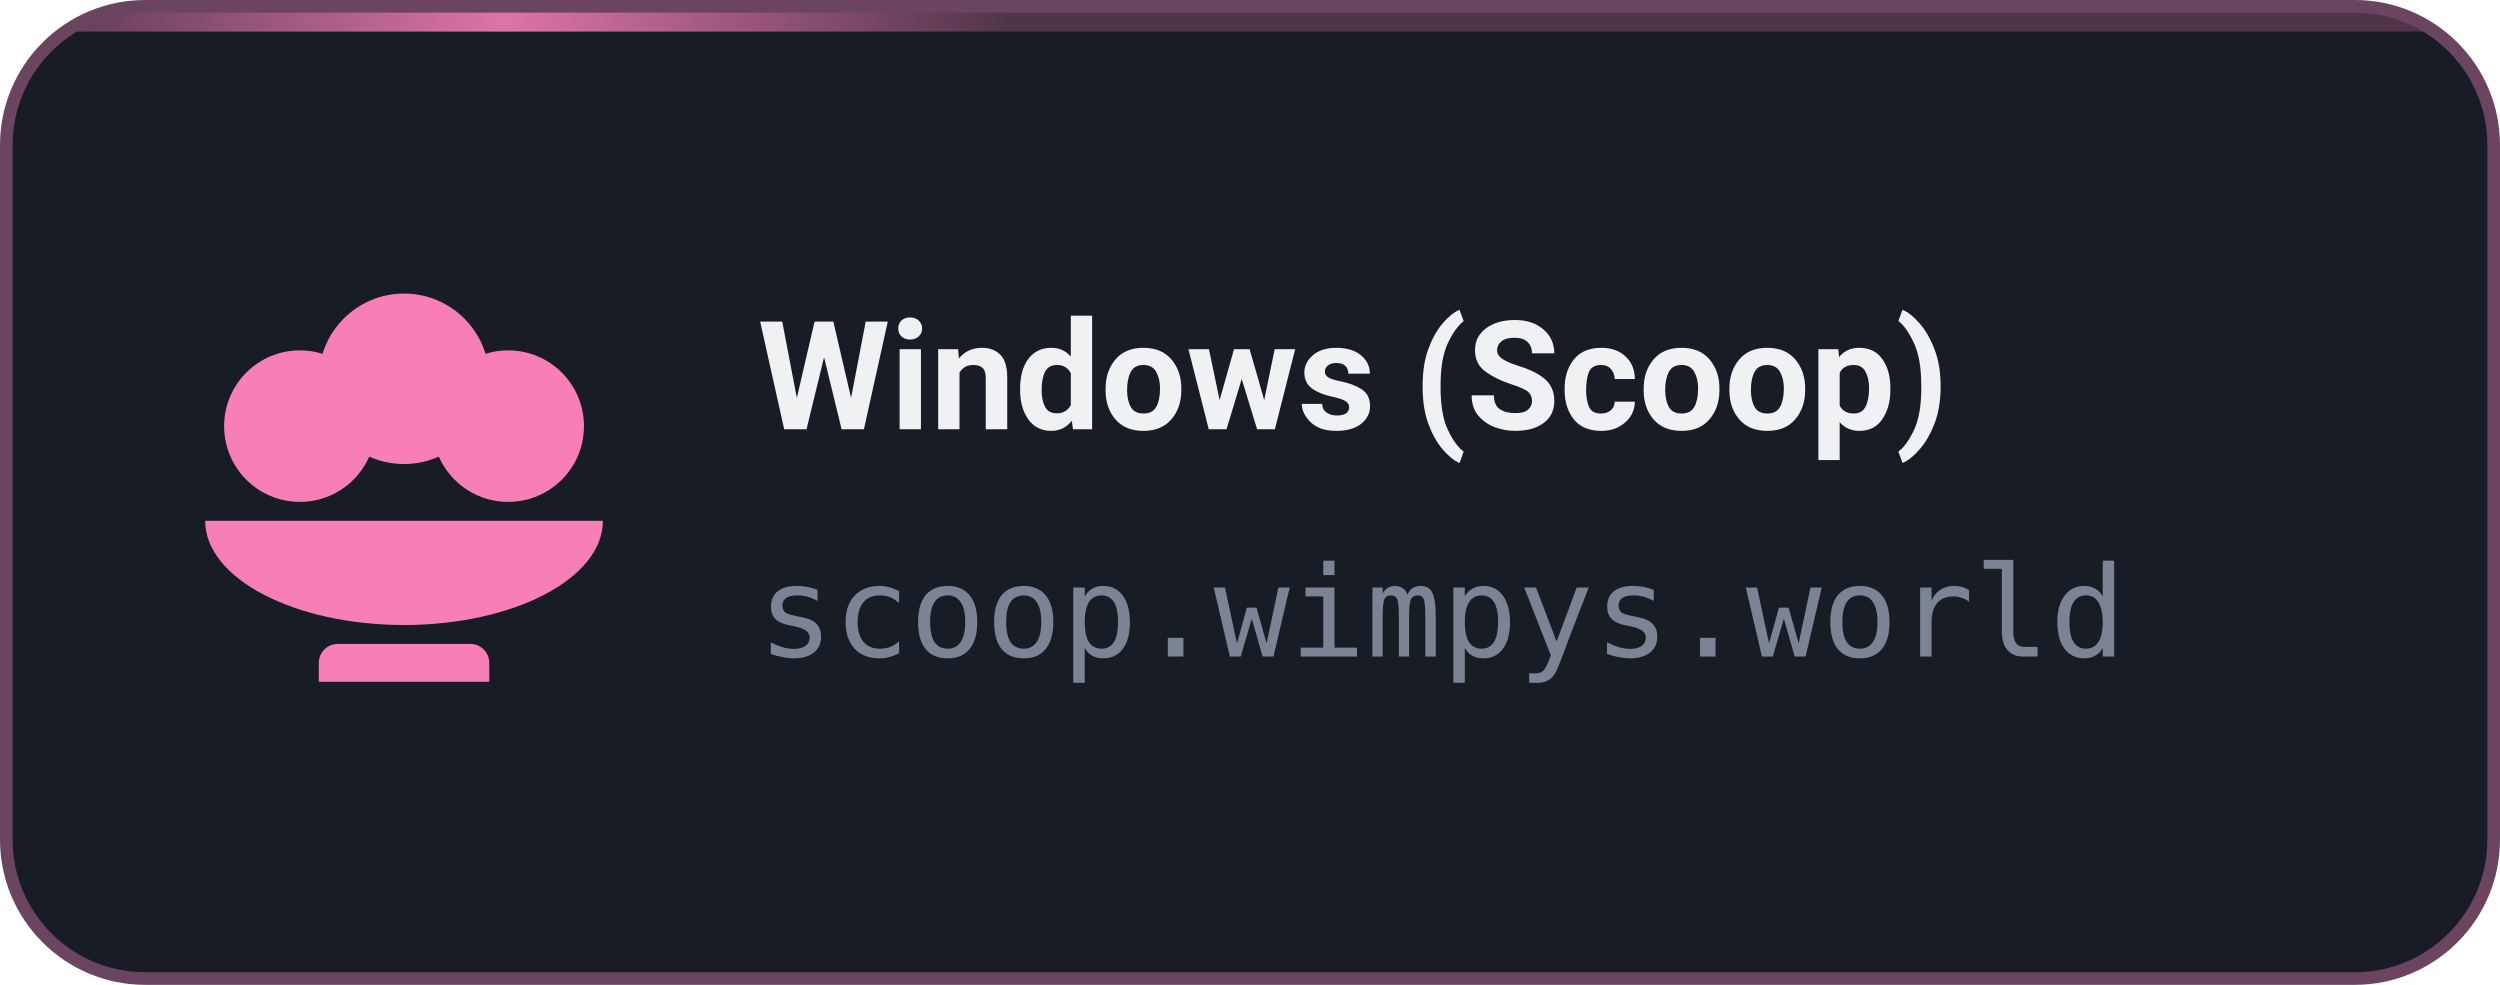
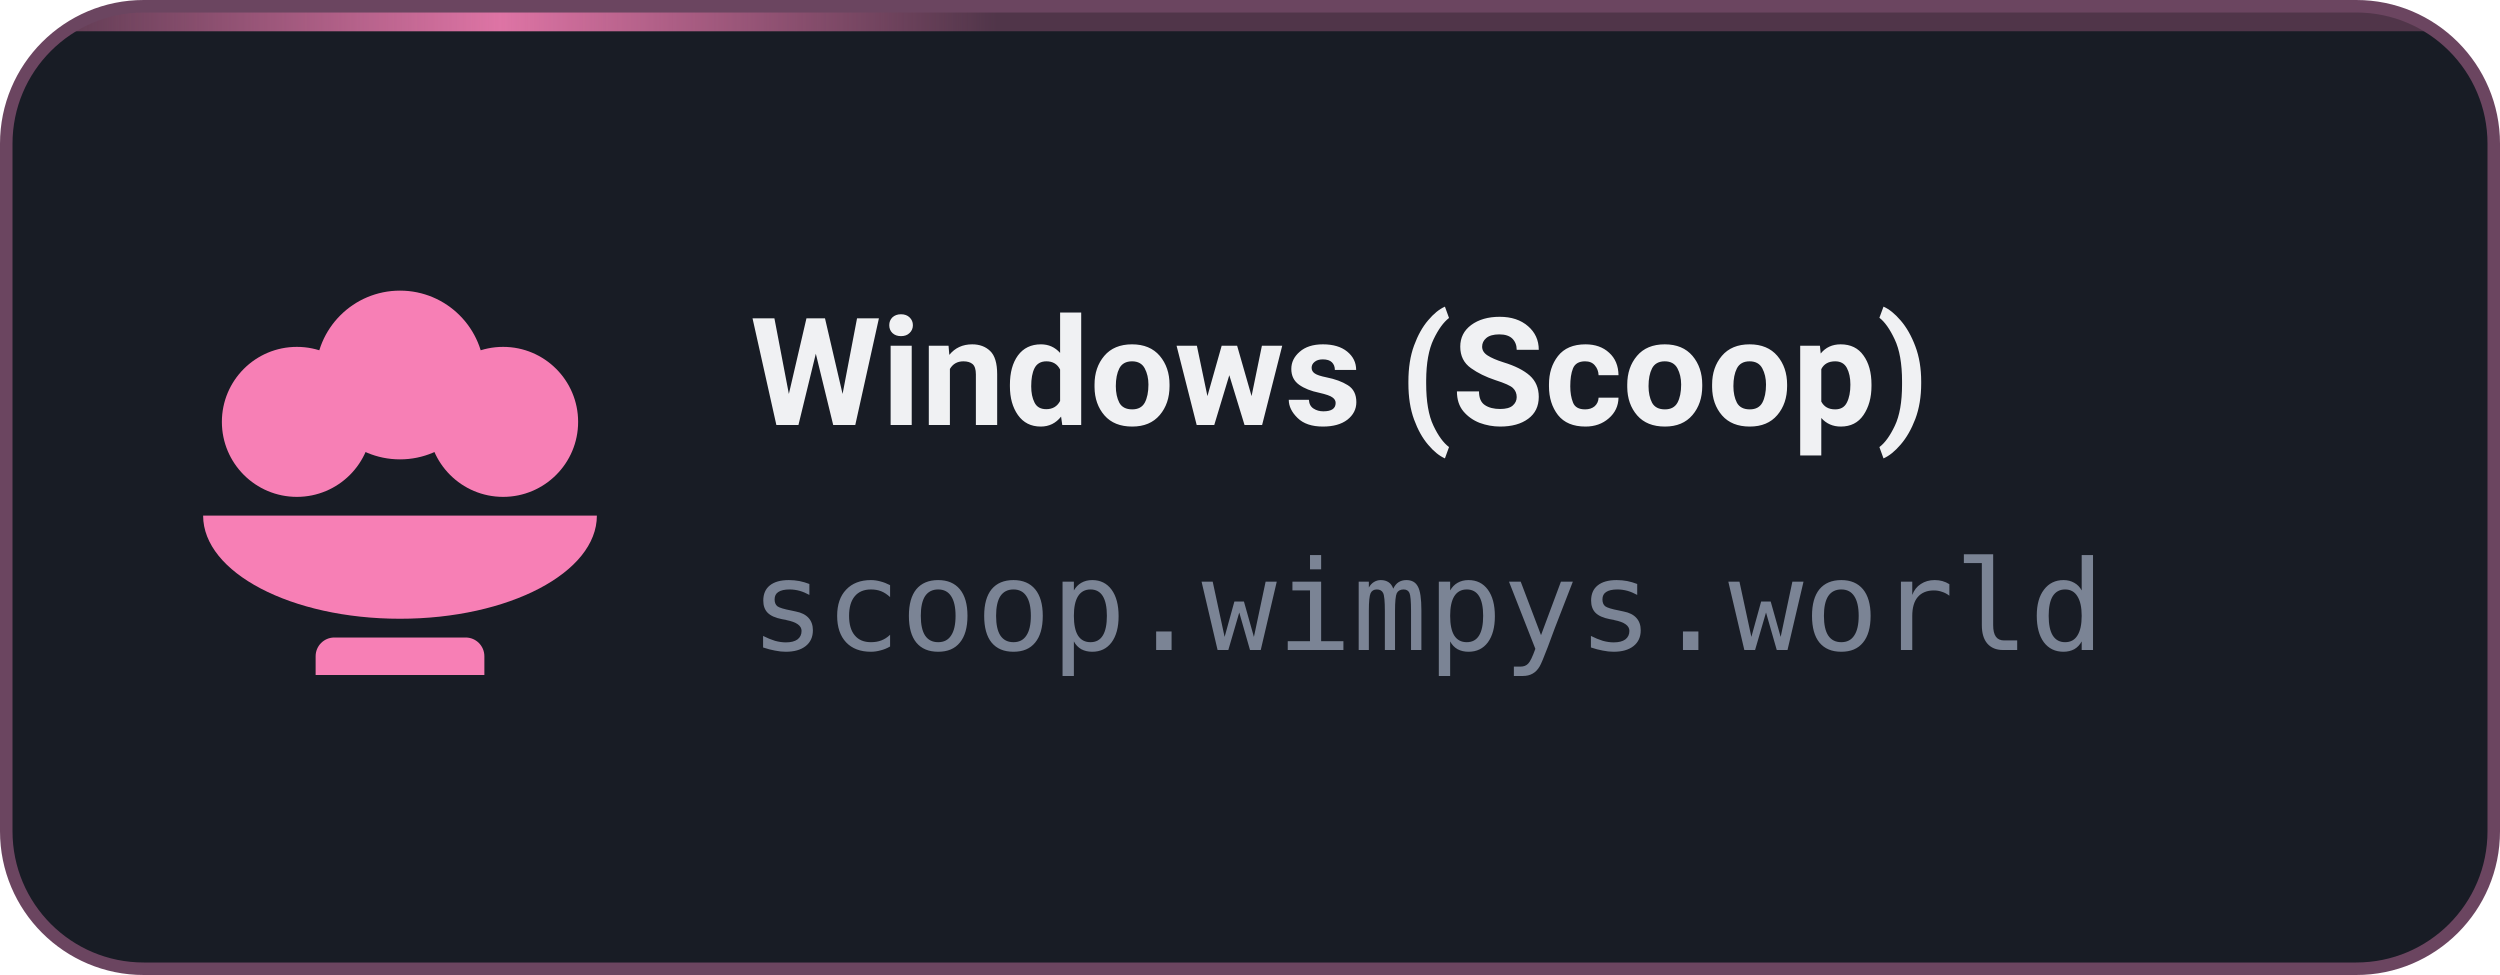
- <svg xmlns="http://www.w3.org/2000/svg" width="198" height="78" viewBox="0 0 198 78" role="img" aria-label="Windows (Scoop)">
+ <svg xmlns="http://www.w3.org/2000/svg" width="200" height="78" viewBox="0 0 200 78" role="img" aria-label="Windows (Scoop)">
  <defs>
    <clipPath id="pkg-clip">
-       <rect x="0.5" y="0.5" width="197" height="77" rx="11" />
+       <rect x="0.5" y="0.5" width="199" height="77" rx="11" />
    </clipPath>
    <linearGradient id="pkg-glint" x1="0" y1="0" x2="1" y2="0">
      <stop offset="0%" stop-color="#f77fb5" stop-opacity="0" />
      <stop offset="50%" stop-color="#f77fb5" stop-opacity="0.85" />
      <stop offset="100%" stop-color="#f77fb5" stop-opacity="0" />
    </linearGradient>
  </defs>
  <style>.k-label{font-family:'Work Sans', -apple-system, BlinkMacSystemFont, 'Segoe UI', Roboto, sans-serif;font-size:12px;font-weight:700;fill:#f0f1f3}.k-domain{font-family:'Fira Code', ui-monospace, SFMono-Regular, Menlo, monospace;font-size:10px;font-weight:500;fill:#7b8495}@keyframes pkg-sweep{0%{transform:translateX(-90px);opacity:0}2%{opacity:1}12%{opacity:1}14%,100%{transform:translateX(220px);opacity:0}}.k-glint{animation:pkg-sweep 20.9s ease-in-out -18.5s infinite}@media (prefers-reduced-motion: reduce) { * { animation: none !important; } }</style>
  <g clip-path="url(#pkg-clip)">
-     <rect x="0" y="0" width="198" height="78" fill="#181c25" />
-     <rect x="0" y="0" width="198" height="2.5" fill="#f77fb5" opacity="0.25" />
+     <rect x="0" y="0" width="200" height="78" fill="#181c25" />
+     <rect x="0" y="0" width="200" height="2.5" fill="#f77fb5" opacity="0.25" />
    <rect class="k-glint" x="0" y="0" width="80" height="2.5" fill="url(#pkg-glint)" />
    <g transform="translate(14, 21) scale(1.5)" fill="#f77fb5">
      <path d="M7.5 6a4.5 4.5 0 1 0 9 0a4.5 4.5 0 1 0-9 0zM2.5 8.5a4 4 0 1 0 8 0a4 4 0 1 0-8 0zM13.5 8.5a4 4 0 1 0 8 0a4 4 0 1 0-8 0zM1.5 13.5h21a10.5 5.5 0 0 1-21 0zM8.5 20h7a1 1 0 0 1 1 1v1h-9v-1a1 1 0 0 1 1-1z" />
    </g>
    <text x="60" y="34" class="k-label">Windows (Scoop)</text>
    <text x="60" y="52" class="k-domain">scoop.wimpys.world</text>
  </g>
-   <rect x="0.5" y="0.5" width="197" height="77" rx="11" fill="none" stroke="#6b4560" stroke-width="1" />
+   <rect x="0.5" y="0.5" width="199" height="77" rx="11" fill="none" stroke="#6b4560" stroke-width="1" />
</svg>
